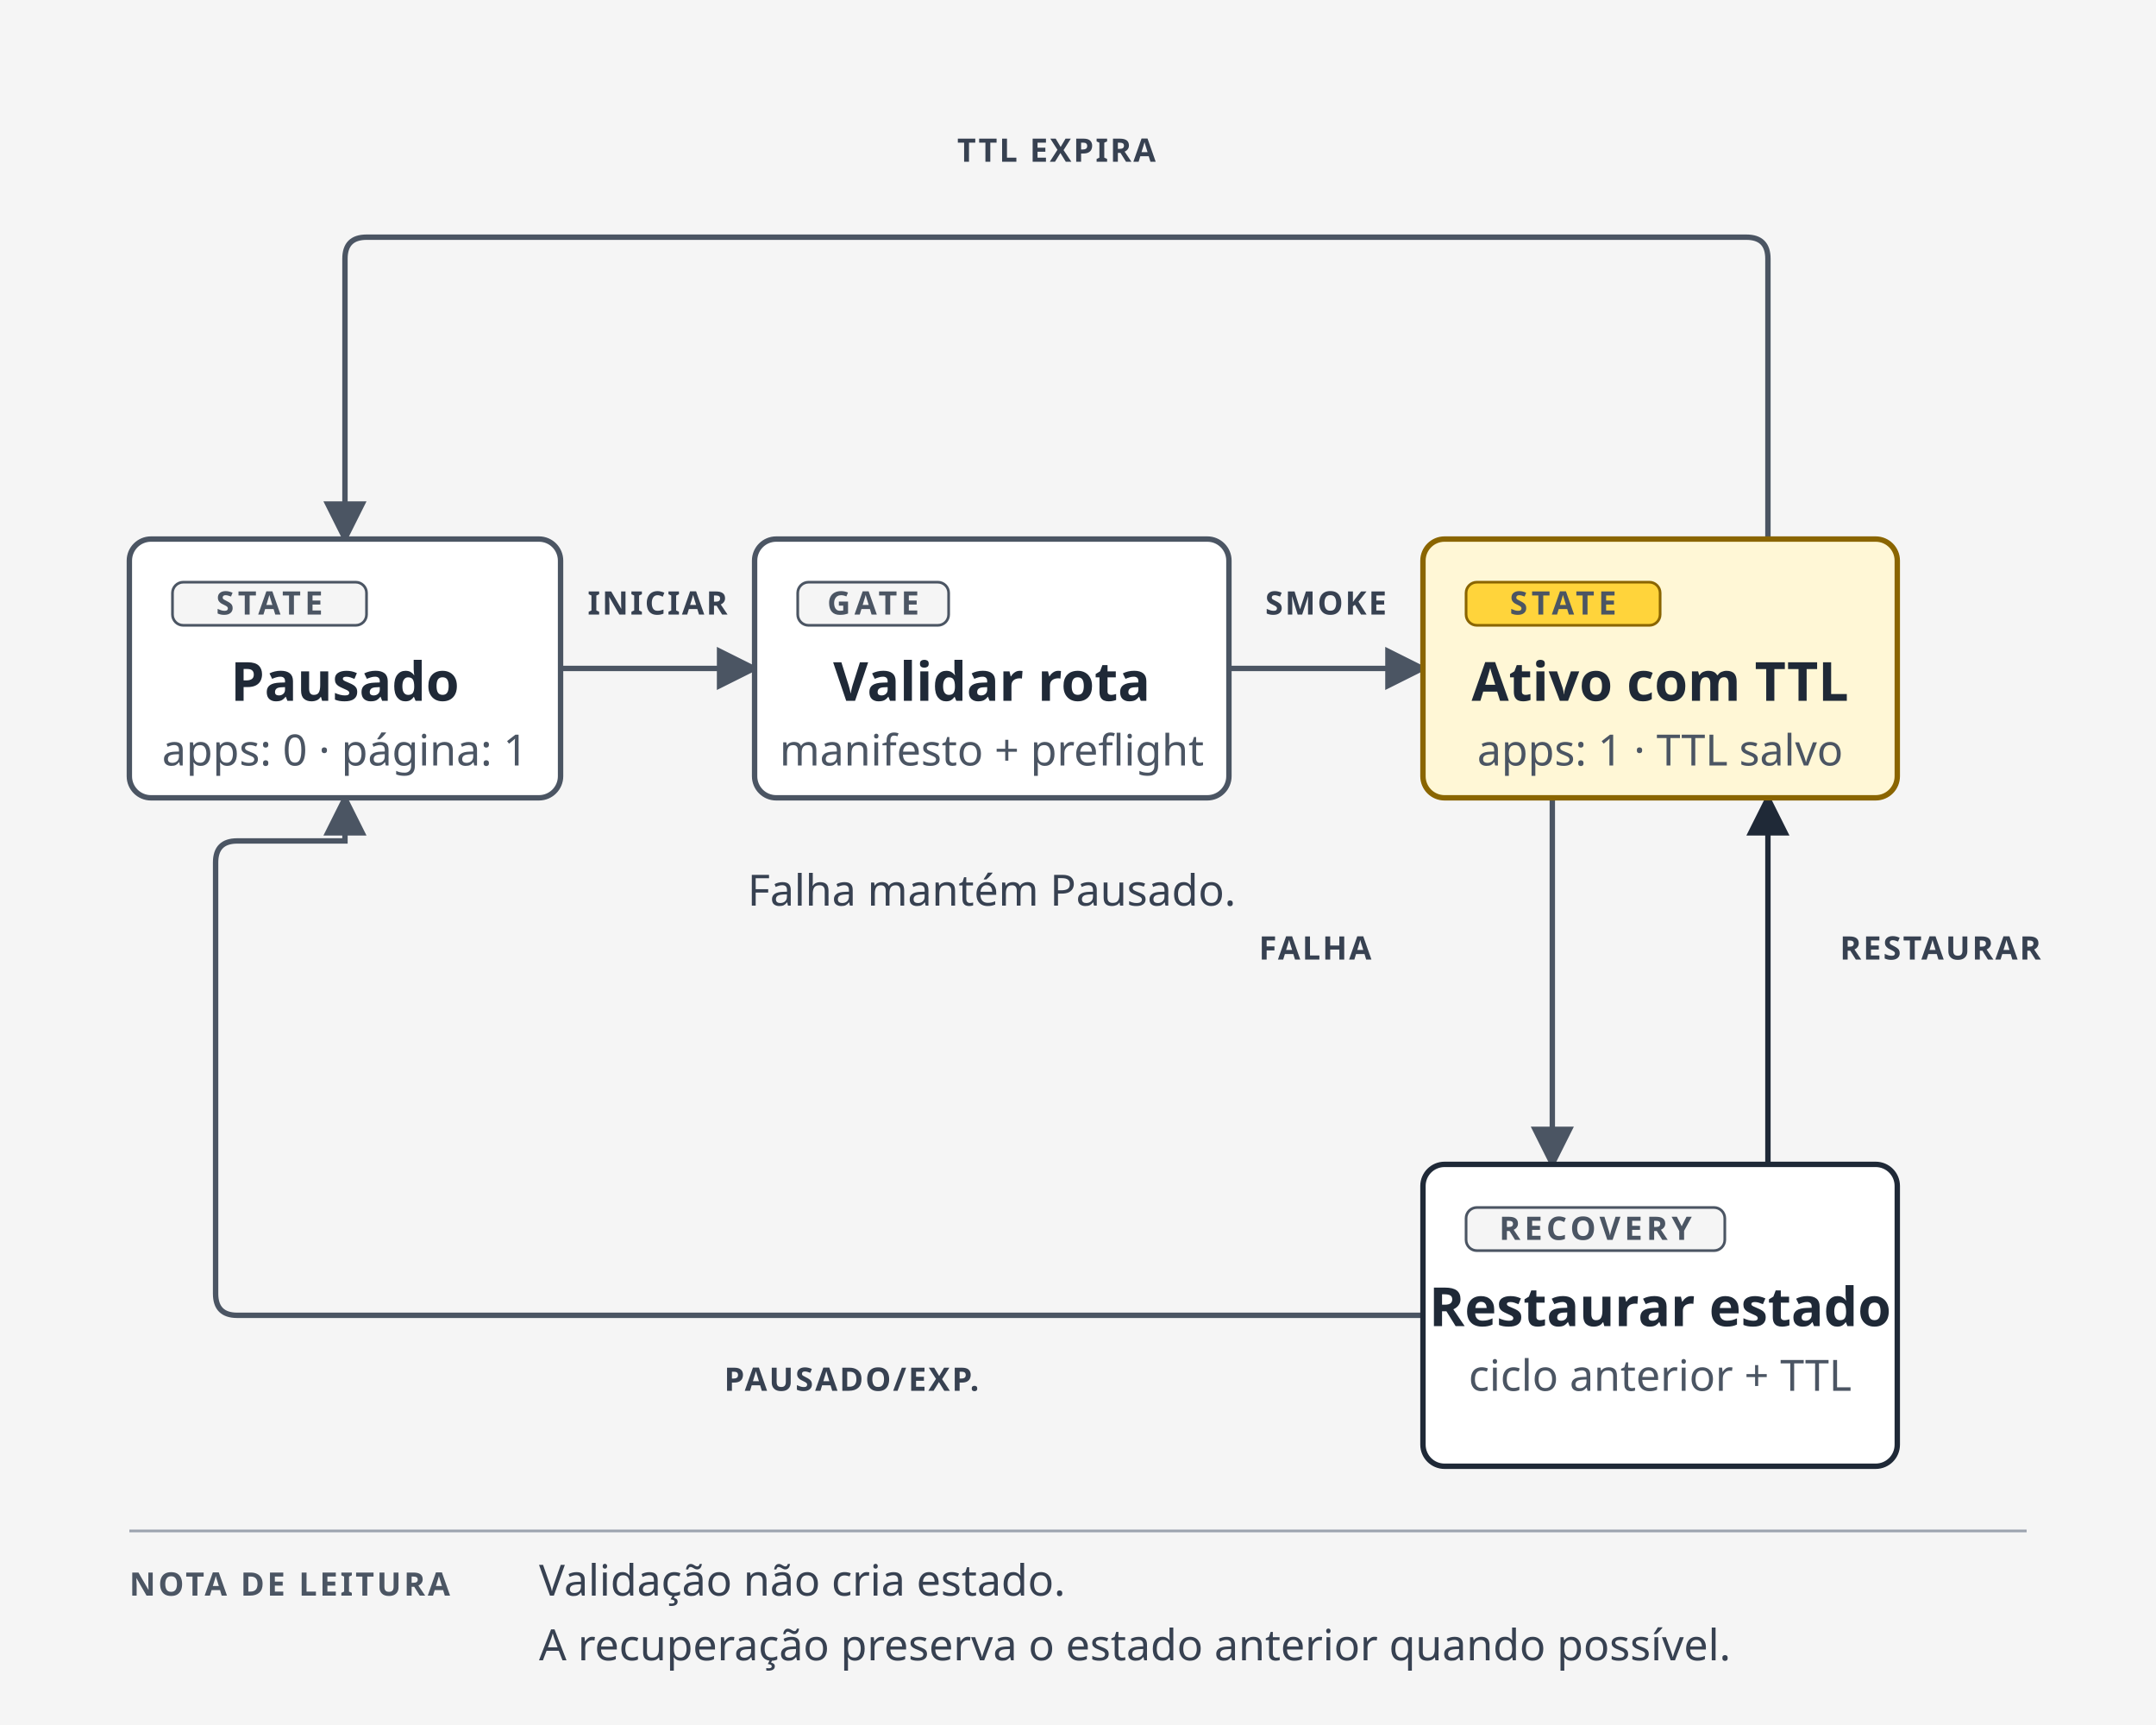
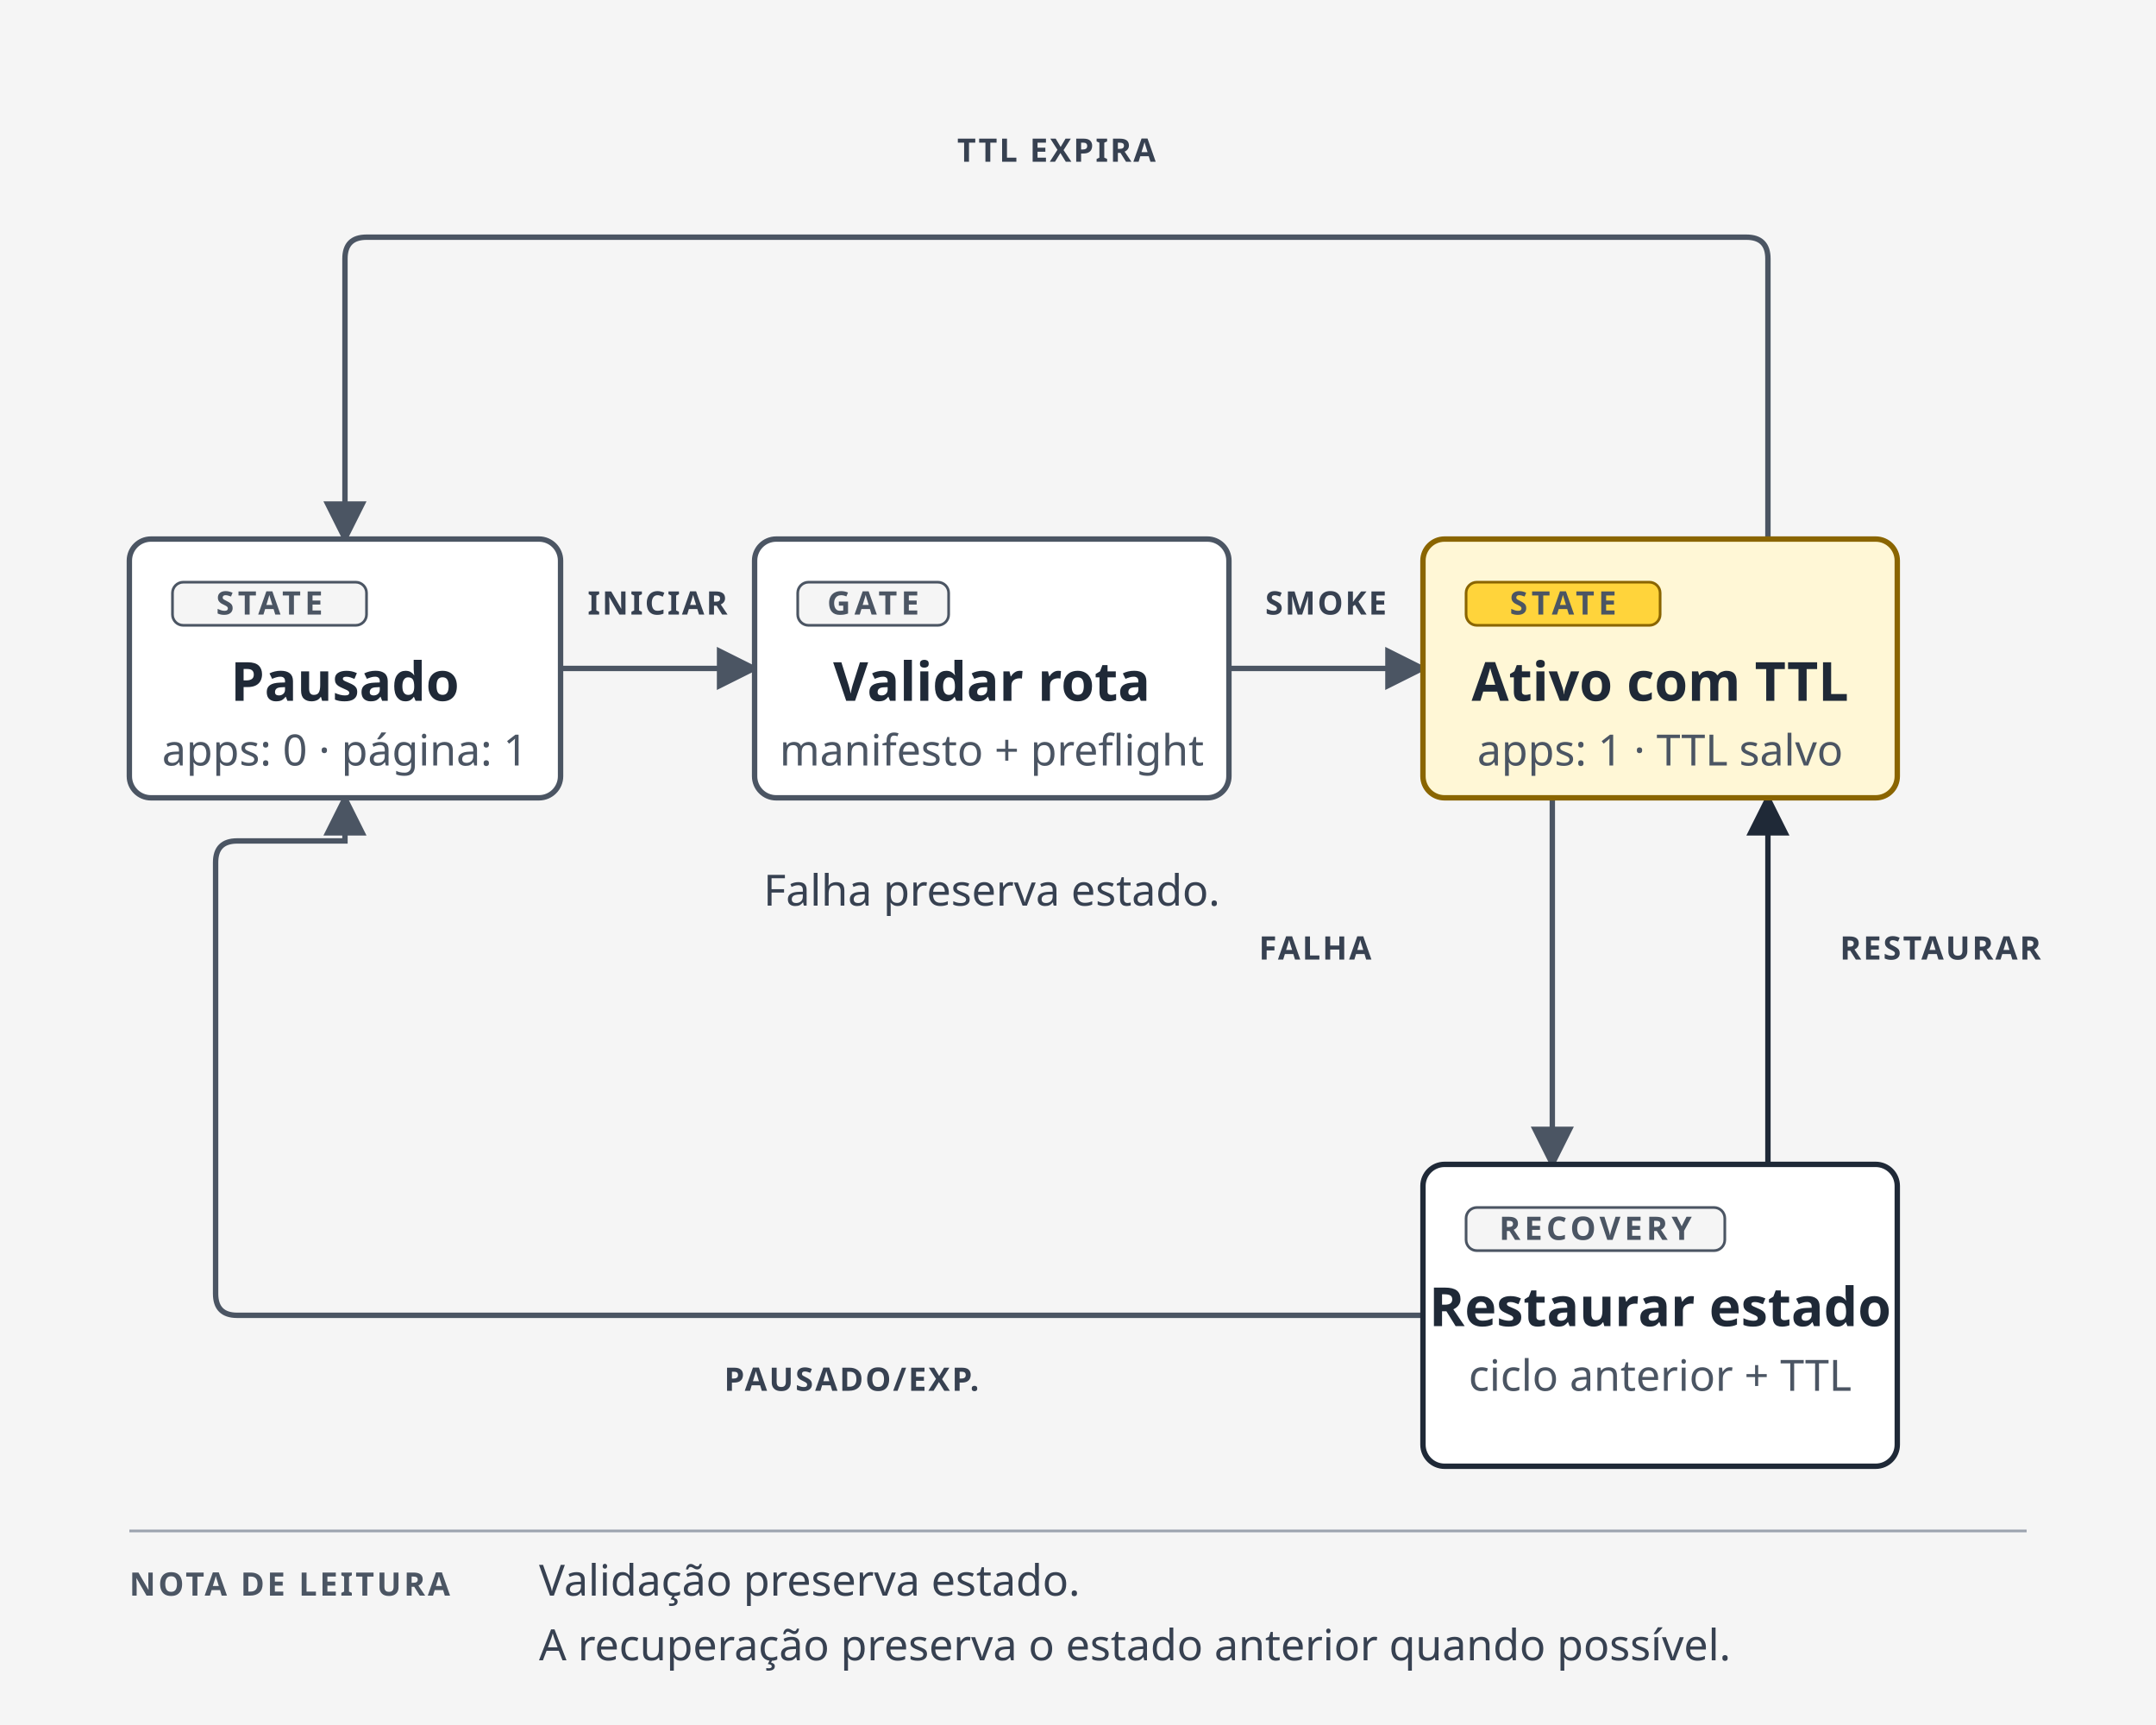
<svg xmlns="http://www.w3.org/2000/svg" viewBox="0 0 800 640" width="800" height="640" role="img" aria-labelledby="bounded-staging-lifecycle-title bounded-staging-lifecycle-desc">
  <defs>
    <marker id="bounded-staging-arrow" markerWidth="8" markerHeight="8" refX="7" refY="4" orient="auto">
      <path d="M0 0 L8 4 L0 8 Z" fill="#4b5563" />
    </marker>
    <marker id="bounded-staging-arrow-accent" markerWidth="8" markerHeight="8" refX="7" refY="4" orient="auto">
      <path d="M0 0 L8 4 L0 8 Z" fill="#1f2937" />
    </marker>
    <style>
      .label { fill: #4b5563; font: 600 12px system-ui, sans-serif; letter-spacing: 0.08em; }
      .name { fill: #1f2937; font: 700 20px system-ui, sans-serif; }
      .detail { fill: #4b5563; font: 16px system-ui, sans-serif; }
      .tag { fill: #4b5563; font: 600 12px system-ui, sans-serif; letter-spacing: 0.12em; }
      .transition { fill: #374151; font: 600 12px system-ui, sans-serif; letter-spacing: 0.06em; }
      .note { fill: #374151; font: 16px system-ui, sans-serif; }
    </style>
  </defs>
  <rect width="800" height="640" fill="#f5f5f5" />
  <path d="M208 248 H280" fill="none" stroke="#4b5563" stroke-width="2" marker-end="url(#bounded-staging-arrow)" />
  <path d="M456 248 H528" fill="none" stroke="#4b5563" stroke-width="2" marker-end="url(#bounded-staging-arrow)" />
  <path d="M656 200 V96 Q656 88 648 88 H136 Q128 88 128 96 V200" fill="none" stroke="#4b5563" stroke-width="2" marker-end="url(#bounded-staging-arrow)" />
  <path d="M576 296 V432" fill="none" stroke="#4b5563" stroke-width="2" marker-end="url(#bounded-staging-arrow)" />
  <path d="M656 432 V296" fill="none" stroke="#1f2937" stroke-width="2" marker-end="url(#bounded-staging-arrow-accent)" />
  <path d="M528 488 H88 Q80 488 80 480 V320 Q80 312 88 312 H128 V296" fill="none" stroke="#4b5563" stroke-width="2" marker-end="url(#bounded-staging-arrow)" />
  <rect x="216" y="216" width="56" height="16" rx="4" fill="#f5f5f5" />
  <text x="244" y="228" text-anchor="middle" class="transition">INICIAR</text>
  <rect x="464" y="216" width="56" height="16" rx="4" fill="#f5f5f5" />
  <text x="492" y="228" text-anchor="middle" class="transition">SMOKE</text>
  <rect x="312" y="48" width="160" height="16" rx="4" fill="#f5f5f5" />
  <text x="392" y="60" text-anchor="middle" class="transition">TTL EXPIRA</text>
  <rect x="432" y="344" width="112" height="16" rx="4" fill="#f5f5f5" />
  <text x="488" y="356" text-anchor="middle" class="transition">FALHA</text>
  <rect x="672" y="344" width="96" height="16" rx="4" fill="#f5f5f5" />
  <text x="720" y="356" text-anchor="middle" class="transition">RESTAURAR</text>
  <rect x="224" y="504" width="184" height="16" rx="4" fill="#f5f5f5" />
  <text x="316" y="516" text-anchor="middle" class="transition">PAUSADO/EXP.</text>
  <rect x="48" y="200" width="160" height="96" rx="8" fill="#ffffff" stroke="#4b5563" stroke-width="2" />
  <rect x="64" y="216" width="72" height="16" rx="4" fill="#f5f5f5" stroke="#4b5563" stroke-width="1" />
  <text x="100" y="228" text-anchor="middle" class="tag">STATE</text>
  <text x="128" y="260" text-anchor="middle" class="name">Pausado</text>
  <text x="128" y="284" text-anchor="middle" class="detail">apps: 0 · página: 1</text>
  <rect x="280" y="200" width="176" height="96" rx="8" fill="#ffffff" stroke="#4b5563" stroke-width="2" />
  <rect x="296" y="216" width="56" height="16" rx="4" fill="#f5f5f5" stroke="#4b5563" stroke-width="1" />
  <text x="324" y="228" text-anchor="middle" class="tag">GATE</text>
  <text x="368" y="260" text-anchor="middle" class="name">Validar rota</text>
  <text x="368" y="284" text-anchor="middle" class="detail">manifesto + preflight</text>
-   <text x="368" y="336" text-anchor="middle" class="note">Falha mantém Pausado.</text>
+   <text x="368" y="336" text-anchor="middle" class="note">Falha preserva estado.</text>
  <rect x="528" y="200" width="176" height="96" rx="8" fill="#fff7d6" stroke="#8a6500" stroke-width="2" />
  <rect x="544" y="216" width="72" height="16" rx="4" fill="#ffd43b" stroke="#8a6500" stroke-width="1" />
  <text x="580" y="228" text-anchor="middle" class="tag">STATE</text>
  <text x="616" y="260" text-anchor="middle" class="name">Ativo com TTL</text>
  <text x="616" y="284" text-anchor="middle" class="detail">apps: 1 · TTL salvo</text>
  <rect x="528" y="432" width="176" height="112" rx="8" fill="#ffffff" stroke="#1f2937" stroke-width="2" />
  <rect x="544" y="448" width="96" height="16" rx="4" fill="#f5f5f5" stroke="#4b5563" stroke-width="1" />
  <text x="592" y="460" text-anchor="middle" class="tag">RECOVERY</text>
  <text x="616" y="492" text-anchor="middle" class="name">Restaurar estado</text>
  <text x="616" y="516" text-anchor="middle" class="detail">ciclo anterior + TTL</text>
  <line x1="48" y1="568" x2="752" y2="568" stroke="#9ca3af" stroke-width="1" />
  <text x="48" y="592" class="label">NOTA DE LEITURA</text>
-   <text x="200" y="592" class="note">Validação não cria estado.</text>
+   <text x="200" y="592" class="note">Validação preserva estado.</text>
  <text x="200" y="616" class="note">A recuperação preserva o estado anterior quando possível.</text>
</svg>
